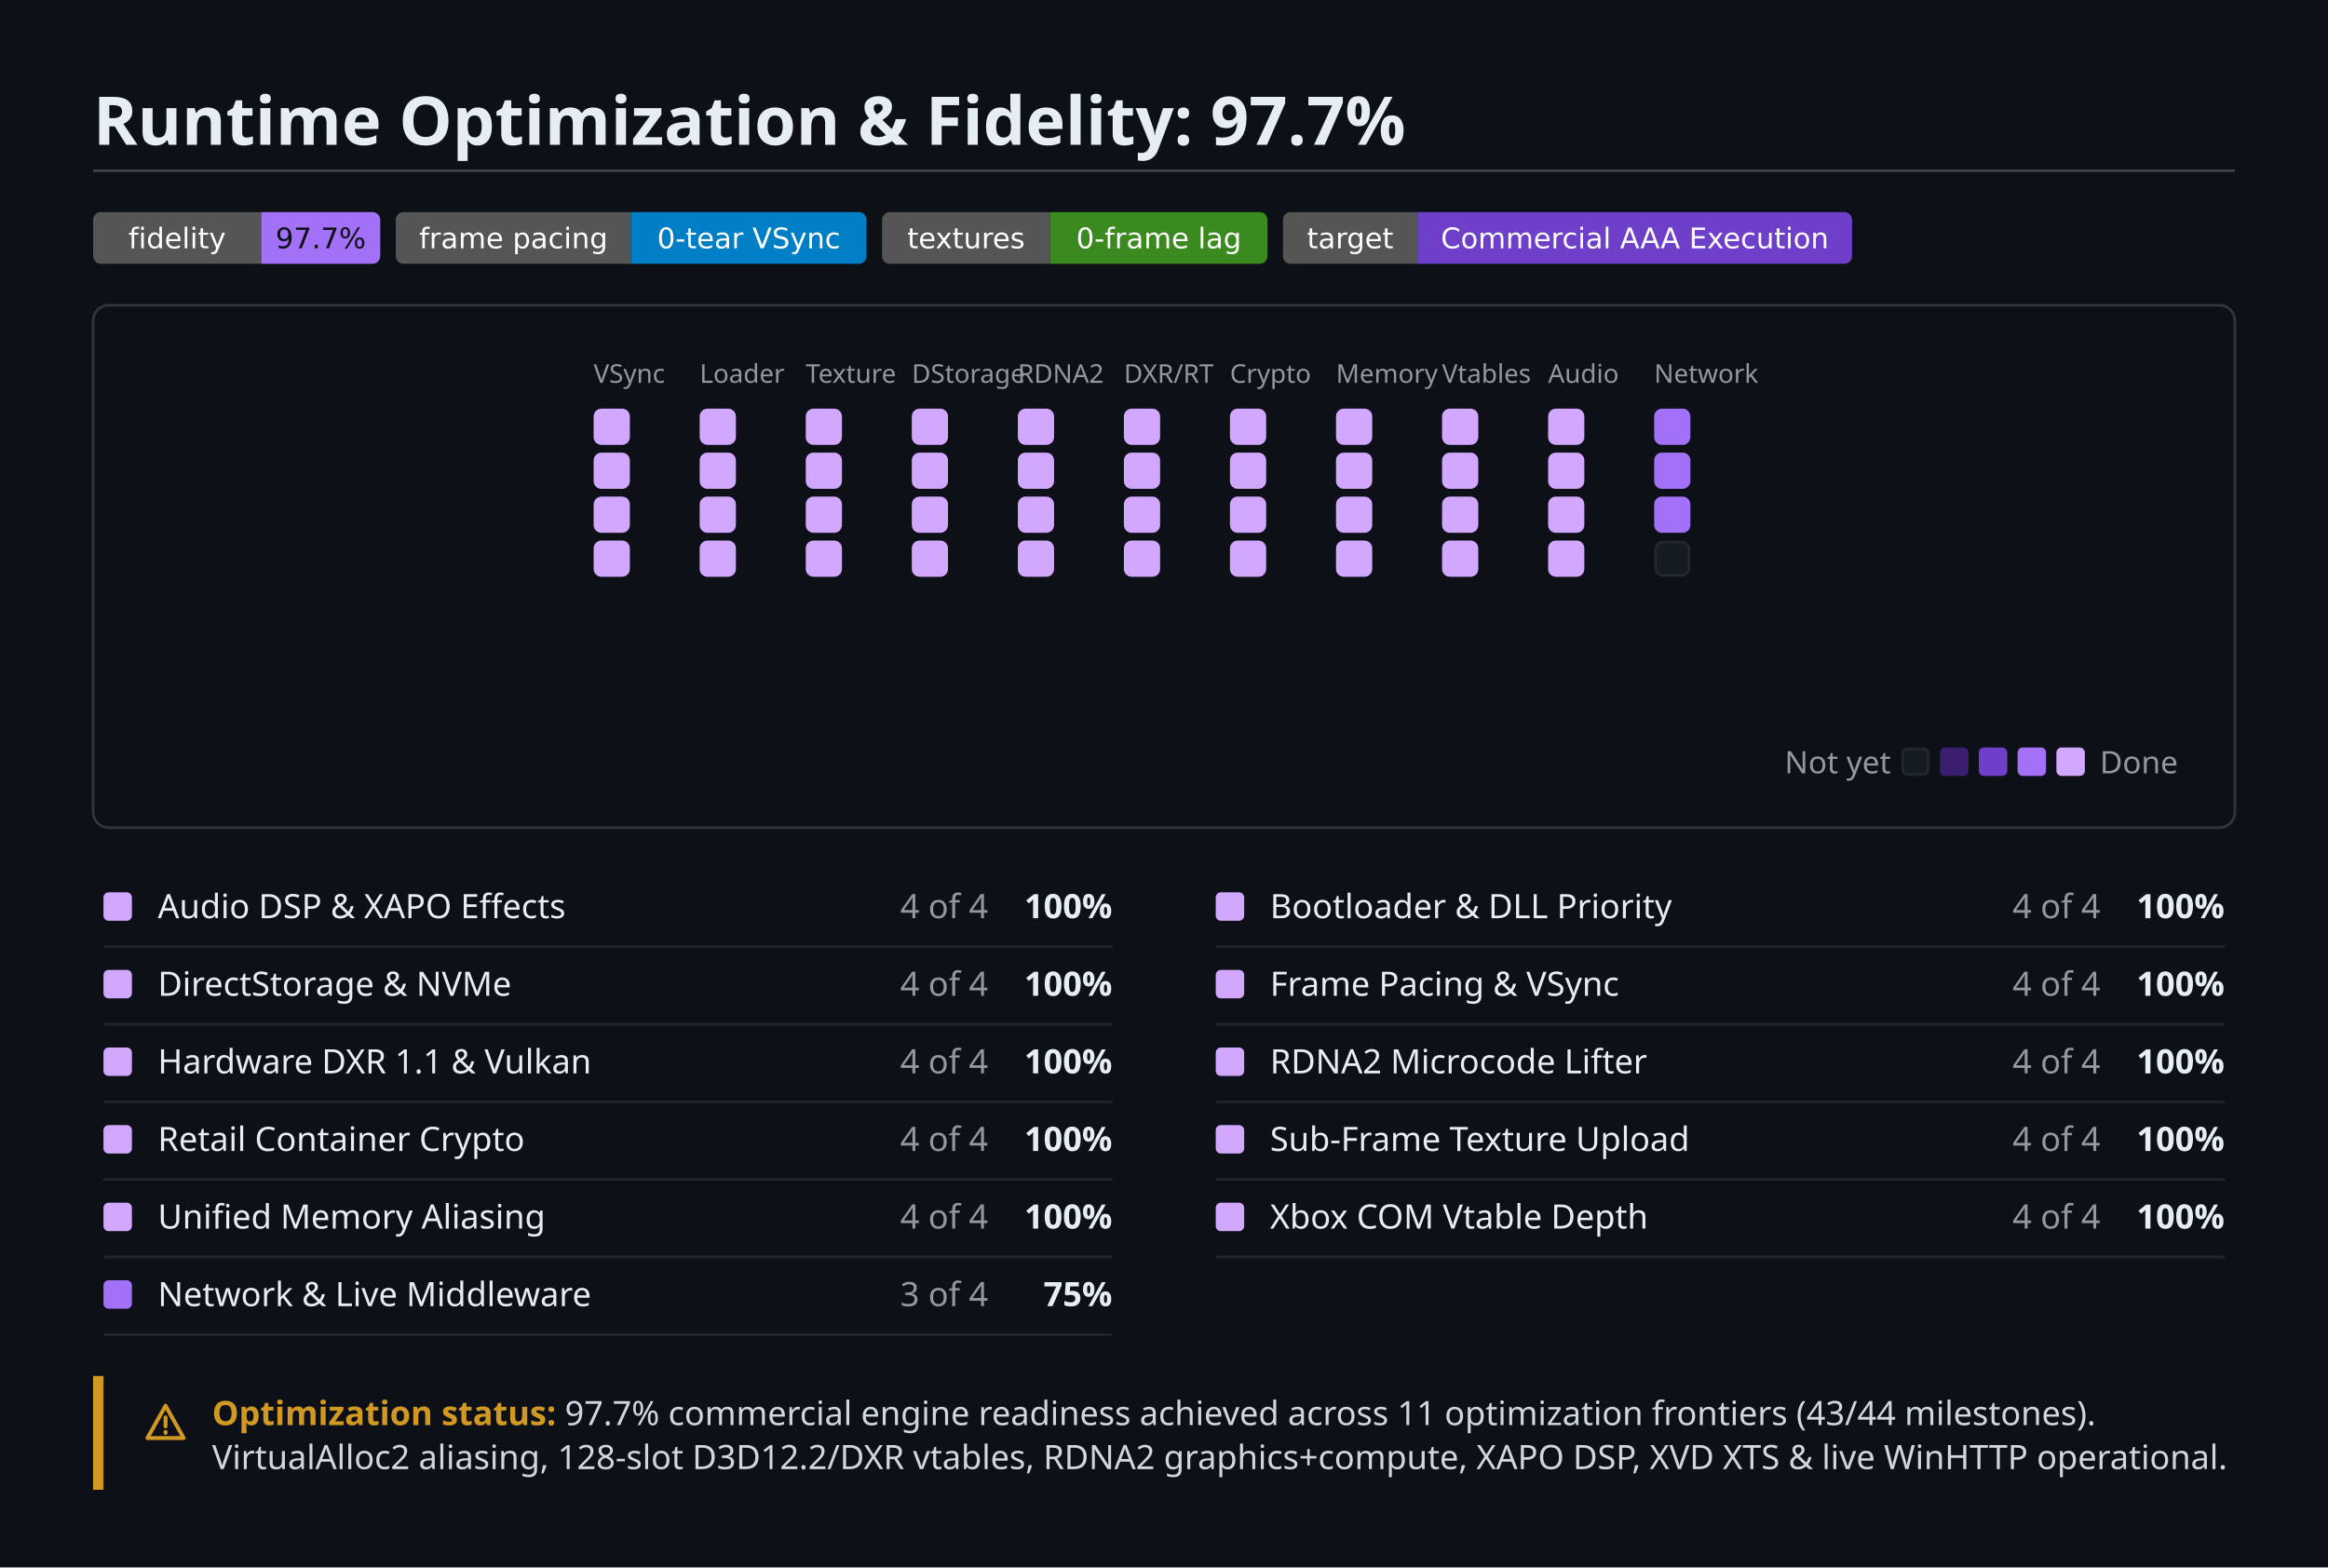
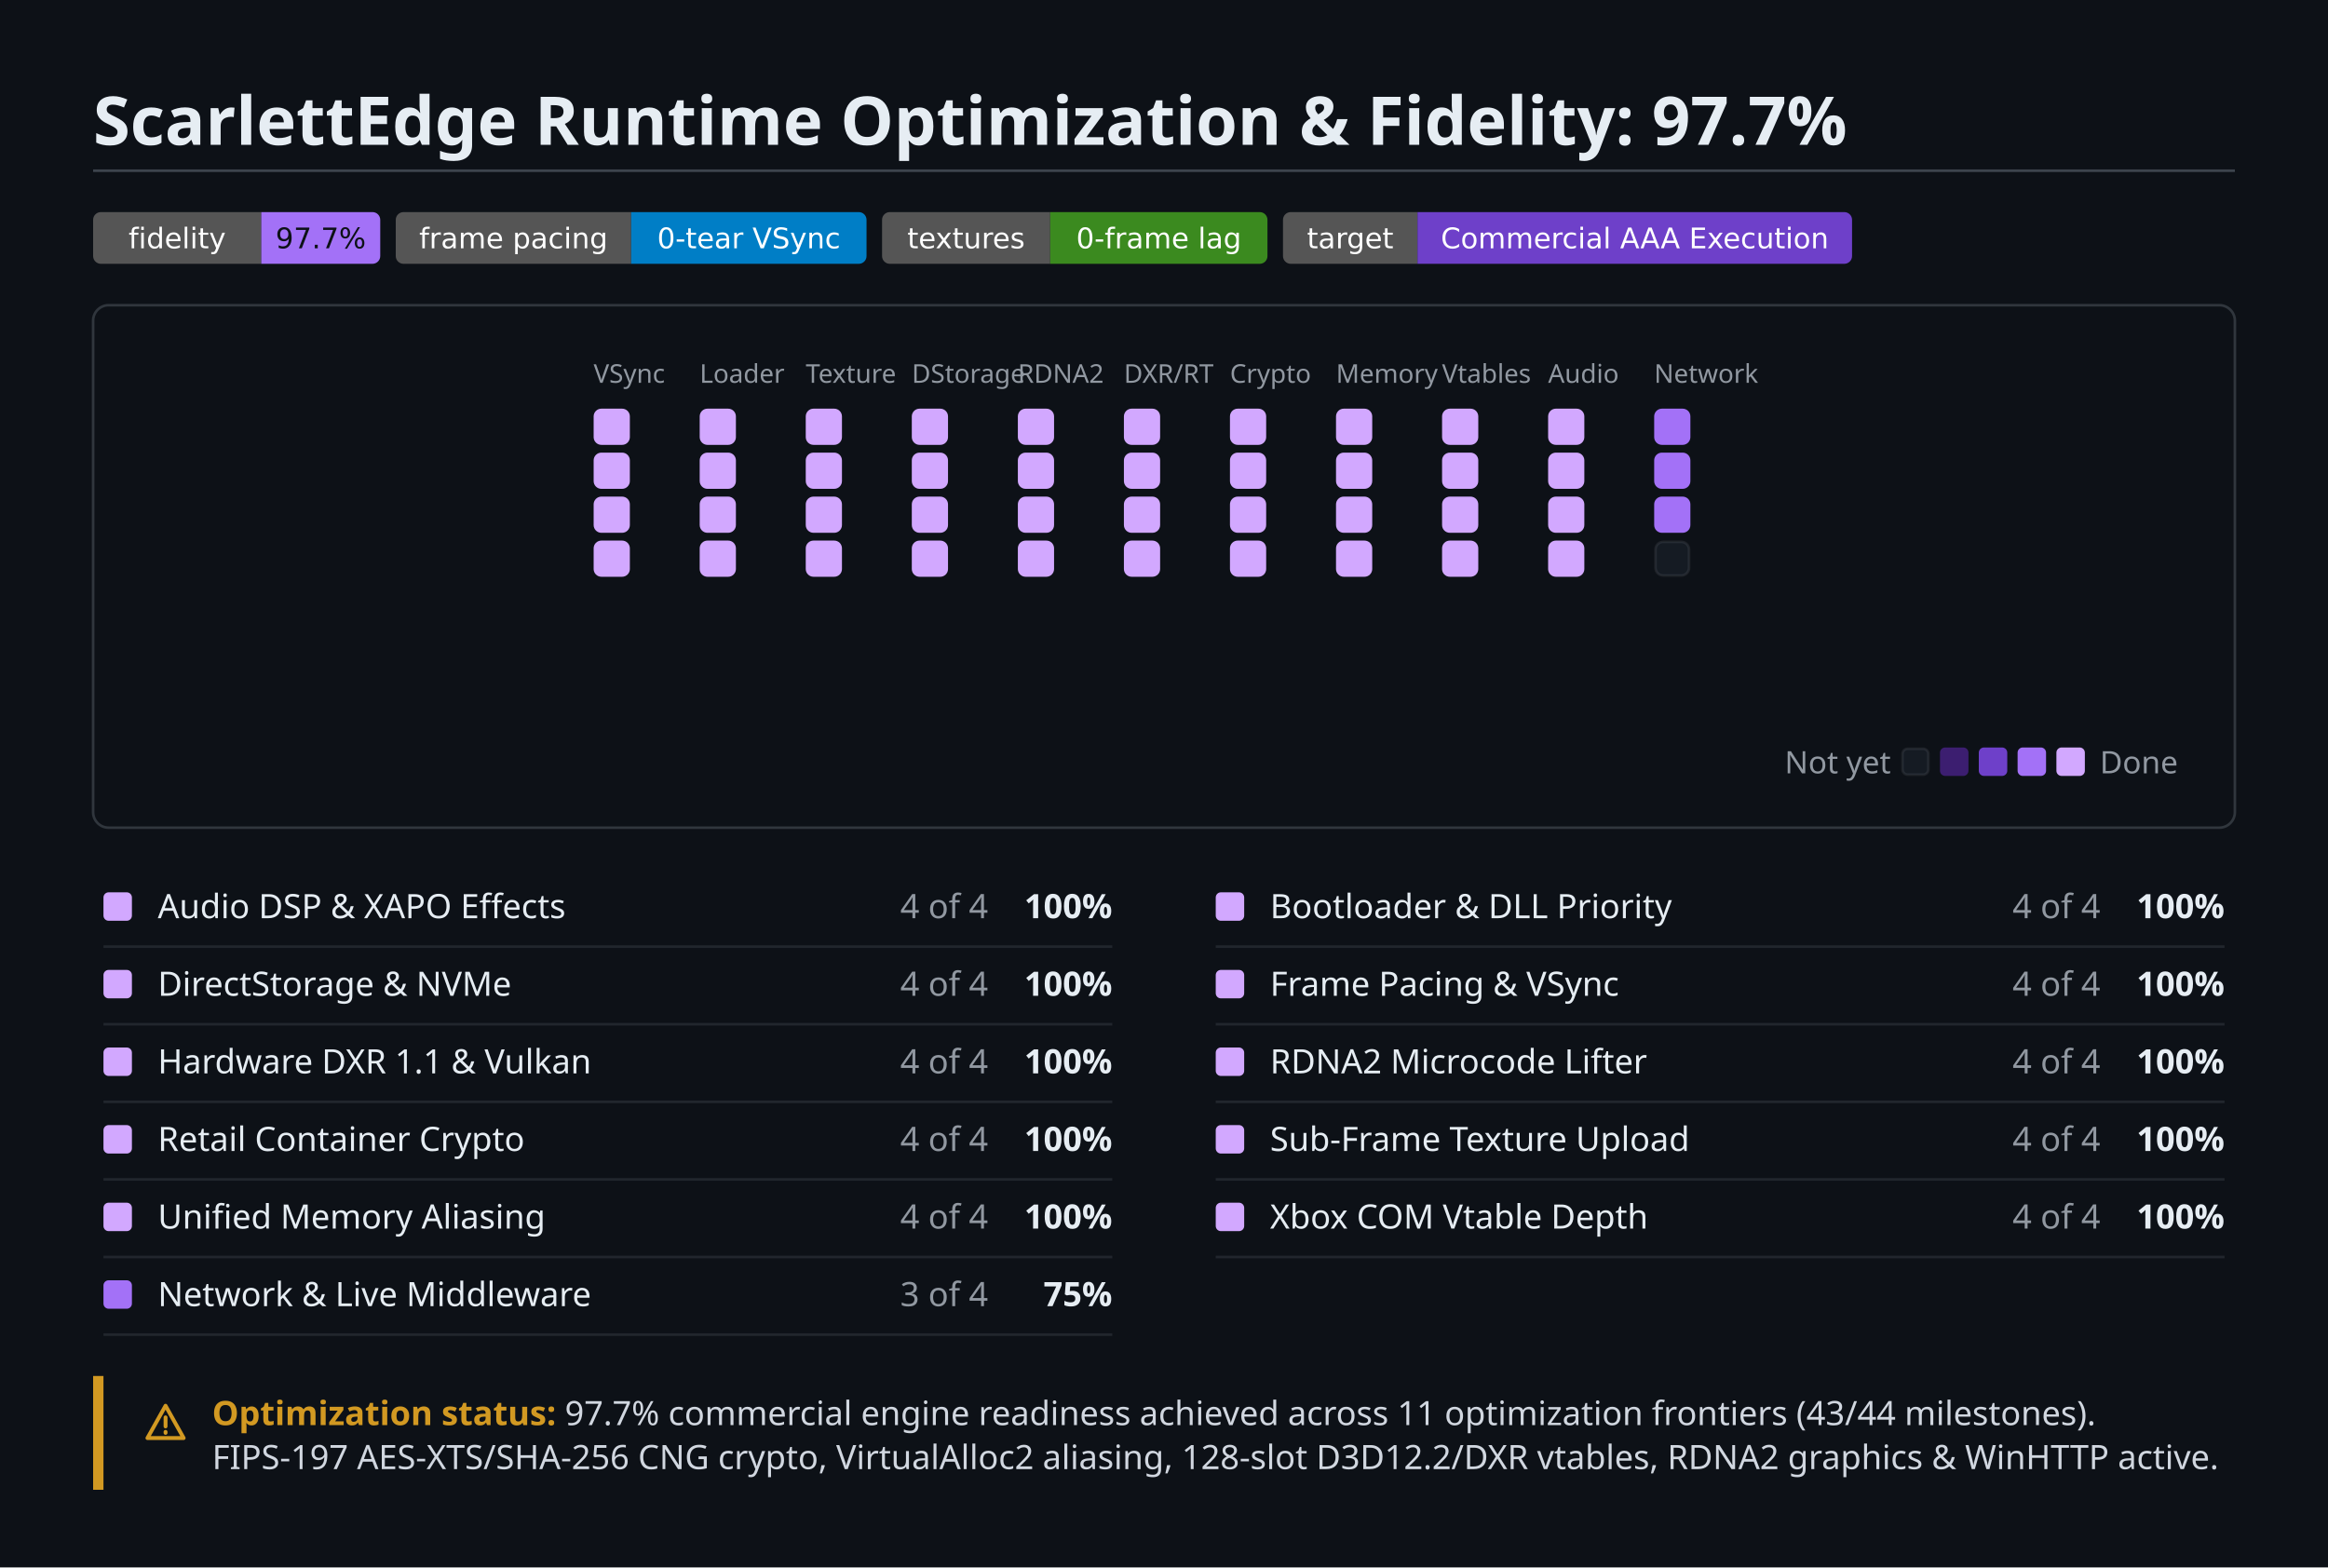
- <svg xmlns="http://www.w3.org/2000/svg" width="900" height="606" viewBox="0 0 900 606" role="img" aria-label="Runtime Optimization &amp; Fidelity: 97.7%">
+ <svg xmlns="http://www.w3.org/2000/svg" width="900" height="606" viewBox="0 0 900 606" role="img" aria-label="ScarlettEdge Runtime Optimization &amp; Fidelity: 97.7%">
  <style>
    text { font-family: 'Mona Sans', -apple-system, 'Segoe UI', 'Noto Sans', Helvetica, Arial, sans-serif; }
    .h2 { font-size: 26px; font-weight: 600; fill: #e6edf3; }
    .badge-txt { font-family: Verdana, 'DejaVu Sans', Geneva, sans-serif; font-size: 11px; fill: #ffffff; }
    .badge-txt-dark { font-family: Verdana, 'DejaVu Sans', Geneva, sans-serif; font-size: 11px; fill: #0d1117; }
    .g-label { font-size: 10px; fill: #9198a1; }
    .legend-txt { font-size: 12px; fill: #9198a1; }
    .r-name { font-size: 13px; fill: #e6edf3; }
    .r-count { font-size: 13px; fill: #9198a1; font-variant-numeric: tabular-nums; }
    .r-pct { font-size: 13px; font-weight: 600; fill: #e6edf3; font-variant-numeric: tabular-nums; }
    .callout-txt { font-size: 13px; fill: #d1d7e0; }
    .callout-lead { font-size: 13px; font-weight: 600; fill: #d29922; }
  </style>
  <rect width="900" height="606" fill="#0d1117" />
-   <text class="h2" x="36" y="56">Runtime Optimization &amp; Fidelity: 97.7%</text>
+   <text class="h2" x="36" y="56">ScarlettEdge Runtime Optimization &amp; Fidelity: 97.7%</text>
  <line x1="36" y1="66" x2="864" y2="66" stroke="#3d444d" stroke-width="1" />
  <clipPath id="bclip0">
    <rect x="36" y="82" width="111" height="20" rx="3" />
  </clipPath>
  <g clip-path="url(#bclip0)">
    <rect x="36" y="82" width="65" height="20" fill="#555555" />
    <rect x="101" y="82" width="46" height="20" fill="#a371f7" />
    <text class="badge-txt" x="68.5" y="96" text-anchor="middle">fidelity</text>
    <text class="badge-txt-dark" x="124.0" y="96" text-anchor="middle">97.7%</text>
  </g>
  <clipPath id="bclip1">
    <rect x="153" y="82" width="182" height="20" rx="3" />
  </clipPath>
  <g clip-path="url(#bclip1)">
    <rect x="153" y="82" width="91" height="20" fill="#555555" />
    <rect x="244" y="82" width="91" height="20" fill="#007ec6" />
    <text class="badge-txt" x="198.5" y="96" text-anchor="middle">frame pacing</text>
    <text class="badge-txt" x="289.5" y="96" text-anchor="middle">0-tear VSync</text>
  </g>
  <clipPath id="bclip2">
    <rect x="341" y="82" width="149" height="20" rx="3" />
  </clipPath>
  <g clip-path="url(#bclip2)">
    <rect x="341" y="82" width="65" height="20" fill="#555555" />
    <rect x="406" y="82" width="84" height="20" fill="#3b8a1f" />
    <text class="badge-txt" x="373.5" y="96" text-anchor="middle">textures</text>
    <text class="badge-txt" x="448.0" y="96" text-anchor="middle">0-frame lag</text>
  </g>
  <clipPath id="bclip3">
    <rect x="496" y="82" width="220" height="20" rx="3" />
  </clipPath>
  <g clip-path="url(#bclip3)">
    <rect x="496" y="82" width="52" height="20" fill="#555555" />
    <rect x="548" y="82" width="168" height="20" fill="#6e40c9" />
    <text class="badge-txt" x="522.0" y="96" text-anchor="middle">target</text>
    <text class="badge-txt" x="632.0" y="96" text-anchor="middle">Commercial AAA Execution</text>
  </g>
  <rect x="36" y="118" width="828" height="202" rx="6" fill="#0d1117" stroke="#30363d" stroke-width="1" />
  <text class="g-label" x="229.5" y="148">VSync</text>
  <rect x="229.5" y="158.0" width="14" height="14" rx="3" fill="#d2a8ff" />
  <rect x="229.5" y="175.0" width="14" height="14" rx="3" fill="#d2a8ff" />
  <rect x="229.5" y="192.0" width="14" height="14" rx="3" fill="#d2a8ff" />
  <rect x="229.5" y="209.0" width="14" height="14" rx="3" fill="#d2a8ff" />
  <text class="g-label" x="270.5" y="148">Loader</text>
  <rect x="270.5" y="158.0" width="14" height="14" rx="3" fill="#d2a8ff" />
  <rect x="270.5" y="175.0" width="14" height="14" rx="3" fill="#d2a8ff" />
  <rect x="270.5" y="192.0" width="14" height="14" rx="3" fill="#d2a8ff" />
  <rect x="270.5" y="209.0" width="14" height="14" rx="3" fill="#d2a8ff" />
  <text class="g-label" x="311.5" y="148">Texture</text>
  <rect x="311.5" y="158.0" width="14" height="14" rx="3" fill="#d2a8ff" />
  <rect x="311.5" y="175.0" width="14" height="14" rx="3" fill="#d2a8ff" />
  <rect x="311.5" y="192.0" width="14" height="14" rx="3" fill="#d2a8ff" />
  <rect x="311.5" y="209.0" width="14" height="14" rx="3" fill="#d2a8ff" />
  <text class="g-label" x="352.5" y="148">DStorage</text>
  <rect x="352.5" y="158.0" width="14" height="14" rx="3" fill="#d2a8ff" />
  <rect x="352.5" y="175.0" width="14" height="14" rx="3" fill="#d2a8ff" />
  <rect x="352.5" y="192.0" width="14" height="14" rx="3" fill="#d2a8ff" />
  <rect x="352.5" y="209.0" width="14" height="14" rx="3" fill="#d2a8ff" />
  <text class="g-label" x="393.5" y="148">RDNA2</text>
  <rect x="393.5" y="158.0" width="14" height="14" rx="3" fill="#d2a8ff" />
  <rect x="393.5" y="175.0" width="14" height="14" rx="3" fill="#d2a8ff" />
  <rect x="393.5" y="192.0" width="14" height="14" rx="3" fill="#d2a8ff" />
  <rect x="393.5" y="209.0" width="14" height="14" rx="3" fill="#d2a8ff" />
  <text class="g-label" x="434.5" y="148">DXR/RT</text>
  <rect x="434.5" y="158.0" width="14" height="14" rx="3" fill="#d2a8ff" />
  <rect x="434.5" y="175.0" width="14" height="14" rx="3" fill="#d2a8ff" />
  <rect x="434.5" y="192.0" width="14" height="14" rx="3" fill="#d2a8ff" />
  <rect x="434.5" y="209.0" width="14" height="14" rx="3" fill="#d2a8ff" />
  <text class="g-label" x="475.5" y="148">Crypto</text>
  <rect x="475.5" y="158.0" width="14" height="14" rx="3" fill="#d2a8ff" />
  <rect x="475.5" y="175.0" width="14" height="14" rx="3" fill="#d2a8ff" />
  <rect x="475.5" y="192.0" width="14" height="14" rx="3" fill="#d2a8ff" />
  <rect x="475.5" y="209.0" width="14" height="14" rx="3" fill="#d2a8ff" />
  <text class="g-label" x="516.5" y="148">Memory</text>
  <rect x="516.5" y="158.0" width="14" height="14" rx="3" fill="#d2a8ff" />
  <rect x="516.5" y="175.0" width="14" height="14" rx="3" fill="#d2a8ff" />
  <rect x="516.5" y="192.0" width="14" height="14" rx="3" fill="#d2a8ff" />
  <rect x="516.5" y="209.0" width="14" height="14" rx="3" fill="#d2a8ff" />
  <text class="g-label" x="557.5" y="148">Vtables</text>
  <rect x="557.5" y="158.0" width="14" height="14" rx="3" fill="#d2a8ff" />
  <rect x="557.5" y="175.0" width="14" height="14" rx="3" fill="#d2a8ff" />
  <rect x="557.5" y="192.0" width="14" height="14" rx="3" fill="#d2a8ff" />
  <rect x="557.5" y="209.0" width="14" height="14" rx="3" fill="#d2a8ff" />
  <text class="g-label" x="598.5" y="148">Audio</text>
  <rect x="598.5" y="158.0" width="14" height="14" rx="3" fill="#d2a8ff" />
  <rect x="598.5" y="175.0" width="14" height="14" rx="3" fill="#d2a8ff" />
  <rect x="598.5" y="192.0" width="14" height="14" rx="3" fill="#d2a8ff" />
  <rect x="598.5" y="209.0" width="14" height="14" rx="3" fill="#d2a8ff" />
  <text class="g-label" x="639.5" y="148">Network</text>
  <rect x="639.5" y="158.0" width="14" height="14" rx="3" fill="#a371f7" />
  <rect x="639.5" y="175.0" width="14" height="14" rx="3" fill="#a371f7" />
  <rect x="639.5" y="192.0" width="14" height="14" rx="3" fill="#a371f7" />
  <rect x="640.0" y="209.5" width="13" height="13" rx="3" fill="#151b23" stroke="rgba(240,246,252,0.08)" stroke-width="1" />
  <text class="legend-txt" x="842" y="299" text-anchor="end">Done</text>
  <rect x="795.0" y="289.0" width="11" height="11" rx="2" fill="#d2a8ff" />
  <rect x="780.0" y="289.0" width="11" height="11" rx="2" fill="#a371f7" />
  <rect x="765.0" y="289.0" width="11" height="11" rx="2" fill="#6e40c9" />
  <rect x="750.0" y="289.0" width="11" height="11" rx="2" fill="#3c1e70" />
  <rect x="735.5" y="289.5" width="10" height="10" rx="2" fill="#151b23" stroke="rgba(240,246,252,0.08)" stroke-width="1" />
  <text class="legend-txt" x="731" y="299" text-anchor="end">Not yet</text>
  <rect x="40.0" y="345.0" width="11" height="11" rx="2" fill="#d2a8ff" />
  <text class="r-name" x="61.0" y="355">Audio DSP &amp; XAPO Effects</text>
  <text class="r-count" x="382.0" y="355" text-anchor="end">4 of 4</text>
  <text class="r-pct" x="430.0" y="355" text-anchor="end">100%</text>
  <line x1="40.0" y1="366" x2="430.0" y2="366" stroke="#21262d" stroke-width="1" />
  <rect x="470.0" y="345.0" width="11" height="11" rx="2" fill="#d2a8ff" />
  <text class="r-name" x="491.0" y="355">Bootloader &amp; DLL Priority</text>
  <text class="r-count" x="812.0" y="355" text-anchor="end">4 of 4</text>
  <text class="r-pct" x="860.0" y="355" text-anchor="end">100%</text>
  <line x1="470.0" y1="366" x2="860.0" y2="366" stroke="#21262d" stroke-width="1" />
  <rect x="40.0" y="375.0" width="11" height="11" rx="2" fill="#d2a8ff" />
  <text class="r-name" x="61.0" y="385">DirectStorage &amp; NVMe</text>
  <text class="r-count" x="382.0" y="385" text-anchor="end">4 of 4</text>
  <text class="r-pct" x="430.0" y="385" text-anchor="end">100%</text>
  <line x1="40.0" y1="396" x2="430.0" y2="396" stroke="#21262d" stroke-width="1" />
  <rect x="470.0" y="375.0" width="11" height="11" rx="2" fill="#d2a8ff" />
  <text class="r-name" x="491.0" y="385">Frame Pacing &amp; VSync</text>
  <text class="r-count" x="812.0" y="385" text-anchor="end">4 of 4</text>
  <text class="r-pct" x="860.0" y="385" text-anchor="end">100%</text>
  <line x1="470.0" y1="396" x2="860.0" y2="396" stroke="#21262d" stroke-width="1" />
  <rect x="40.0" y="405.0" width="11" height="11" rx="2" fill="#d2a8ff" />
  <text class="r-name" x="61.0" y="415">Hardware DXR 1.1 &amp; Vulkan</text>
  <text class="r-count" x="382.0" y="415" text-anchor="end">4 of 4</text>
  <text class="r-pct" x="430.0" y="415" text-anchor="end">100%</text>
  <line x1="40.0" y1="426" x2="430.0" y2="426" stroke="#21262d" stroke-width="1" />
  <rect x="470.0" y="405.0" width="11" height="11" rx="2" fill="#d2a8ff" />
  <text class="r-name" x="491.0" y="415">RDNA2 Microcode Lifter</text>
  <text class="r-count" x="812.0" y="415" text-anchor="end">4 of 4</text>
  <text class="r-pct" x="860.0" y="415" text-anchor="end">100%</text>
  <line x1="470.0" y1="426" x2="860.0" y2="426" stroke="#21262d" stroke-width="1" />
  <rect x="40.0" y="435.0" width="11" height="11" rx="2" fill="#d2a8ff" />
  <text class="r-name" x="61.0" y="445">Retail Container Crypto</text>
  <text class="r-count" x="382.0" y="445" text-anchor="end">4 of 4</text>
  <text class="r-pct" x="430.0" y="445" text-anchor="end">100%</text>
  <line x1="40.0" y1="456" x2="430.0" y2="456" stroke="#21262d" stroke-width="1" />
  <rect x="470.0" y="435.0" width="11" height="11" rx="2" fill="#d2a8ff" />
  <text class="r-name" x="491.0" y="445">Sub-Frame Texture Upload</text>
  <text class="r-count" x="812.0" y="445" text-anchor="end">4 of 4</text>
  <text class="r-pct" x="860.0" y="445" text-anchor="end">100%</text>
  <line x1="470.0" y1="456" x2="860.0" y2="456" stroke="#21262d" stroke-width="1" />
  <rect x="40.0" y="465.0" width="11" height="11" rx="2" fill="#d2a8ff" />
  <text class="r-name" x="61.0" y="475">Unified Memory Aliasing</text>
  <text class="r-count" x="382.0" y="475" text-anchor="end">4 of 4</text>
  <text class="r-pct" x="430.0" y="475" text-anchor="end">100%</text>
  <line x1="40.0" y1="486" x2="430.0" y2="486" stroke="#21262d" stroke-width="1" />
  <rect x="470.0" y="465.0" width="11" height="11" rx="2" fill="#d2a8ff" />
  <text class="r-name" x="491.0" y="475">Xbox COM Vtable Depth</text>
  <text class="r-count" x="812.0" y="475" text-anchor="end">4 of 4</text>
  <text class="r-pct" x="860.0" y="475" text-anchor="end">100%</text>
  <line x1="470.0" y1="486" x2="860.0" y2="486" stroke="#21262d" stroke-width="1" />
  <rect x="40.0" y="495.0" width="11" height="11" rx="2" fill="#a371f7" />
  <text class="r-name" x="61.0" y="505">Network &amp; Live Middleware</text>
  <text class="r-count" x="382.0" y="505" text-anchor="end">3 of 4</text>
  <text class="r-pct" x="430.0" y="505" text-anchor="end">75%</text>
  <line x1="40.0" y1="516" x2="430.0" y2="516" stroke="#21262d" stroke-width="1" />
  <rect x="36" y="532" width="4" height="44" fill="#d29922" />
  <g transform="translate(56,542)">
    <path d="M8 1.5 15 14H1z" fill="none" stroke="#d29922" stroke-width="1.5" stroke-linejoin="round" />
    <path d="M8 6v3.5M8 11.6v.4" stroke="#d29922" stroke-width="1.5" stroke-linecap="round" />
  </g>
  <text class="callout-txt" x="82" y="551">
    <tspan class="callout-lead">Optimization status:</tspan> 97.7% commercial engine readiness achieved across 11 optimization frontiers (43/44 milestones).</text>
-   <text class="callout-txt" x="82" y="568">VirtualAlloc2 aliasing, 128-slot D3D12.2/DXR vtables, RDNA2 graphics+compute, XAPO DSP, XVD XTS &amp; live WinHTTP operational.</text>
+   <text class="callout-txt" x="82" y="568">FIPS-197 AES-XTS/SHA-256 CNG crypto, VirtualAlloc2 aliasing, 128-slot D3D12.2/DXR vtables, RDNA2 graphics &amp; WinHTTP active.</text>
</svg>
